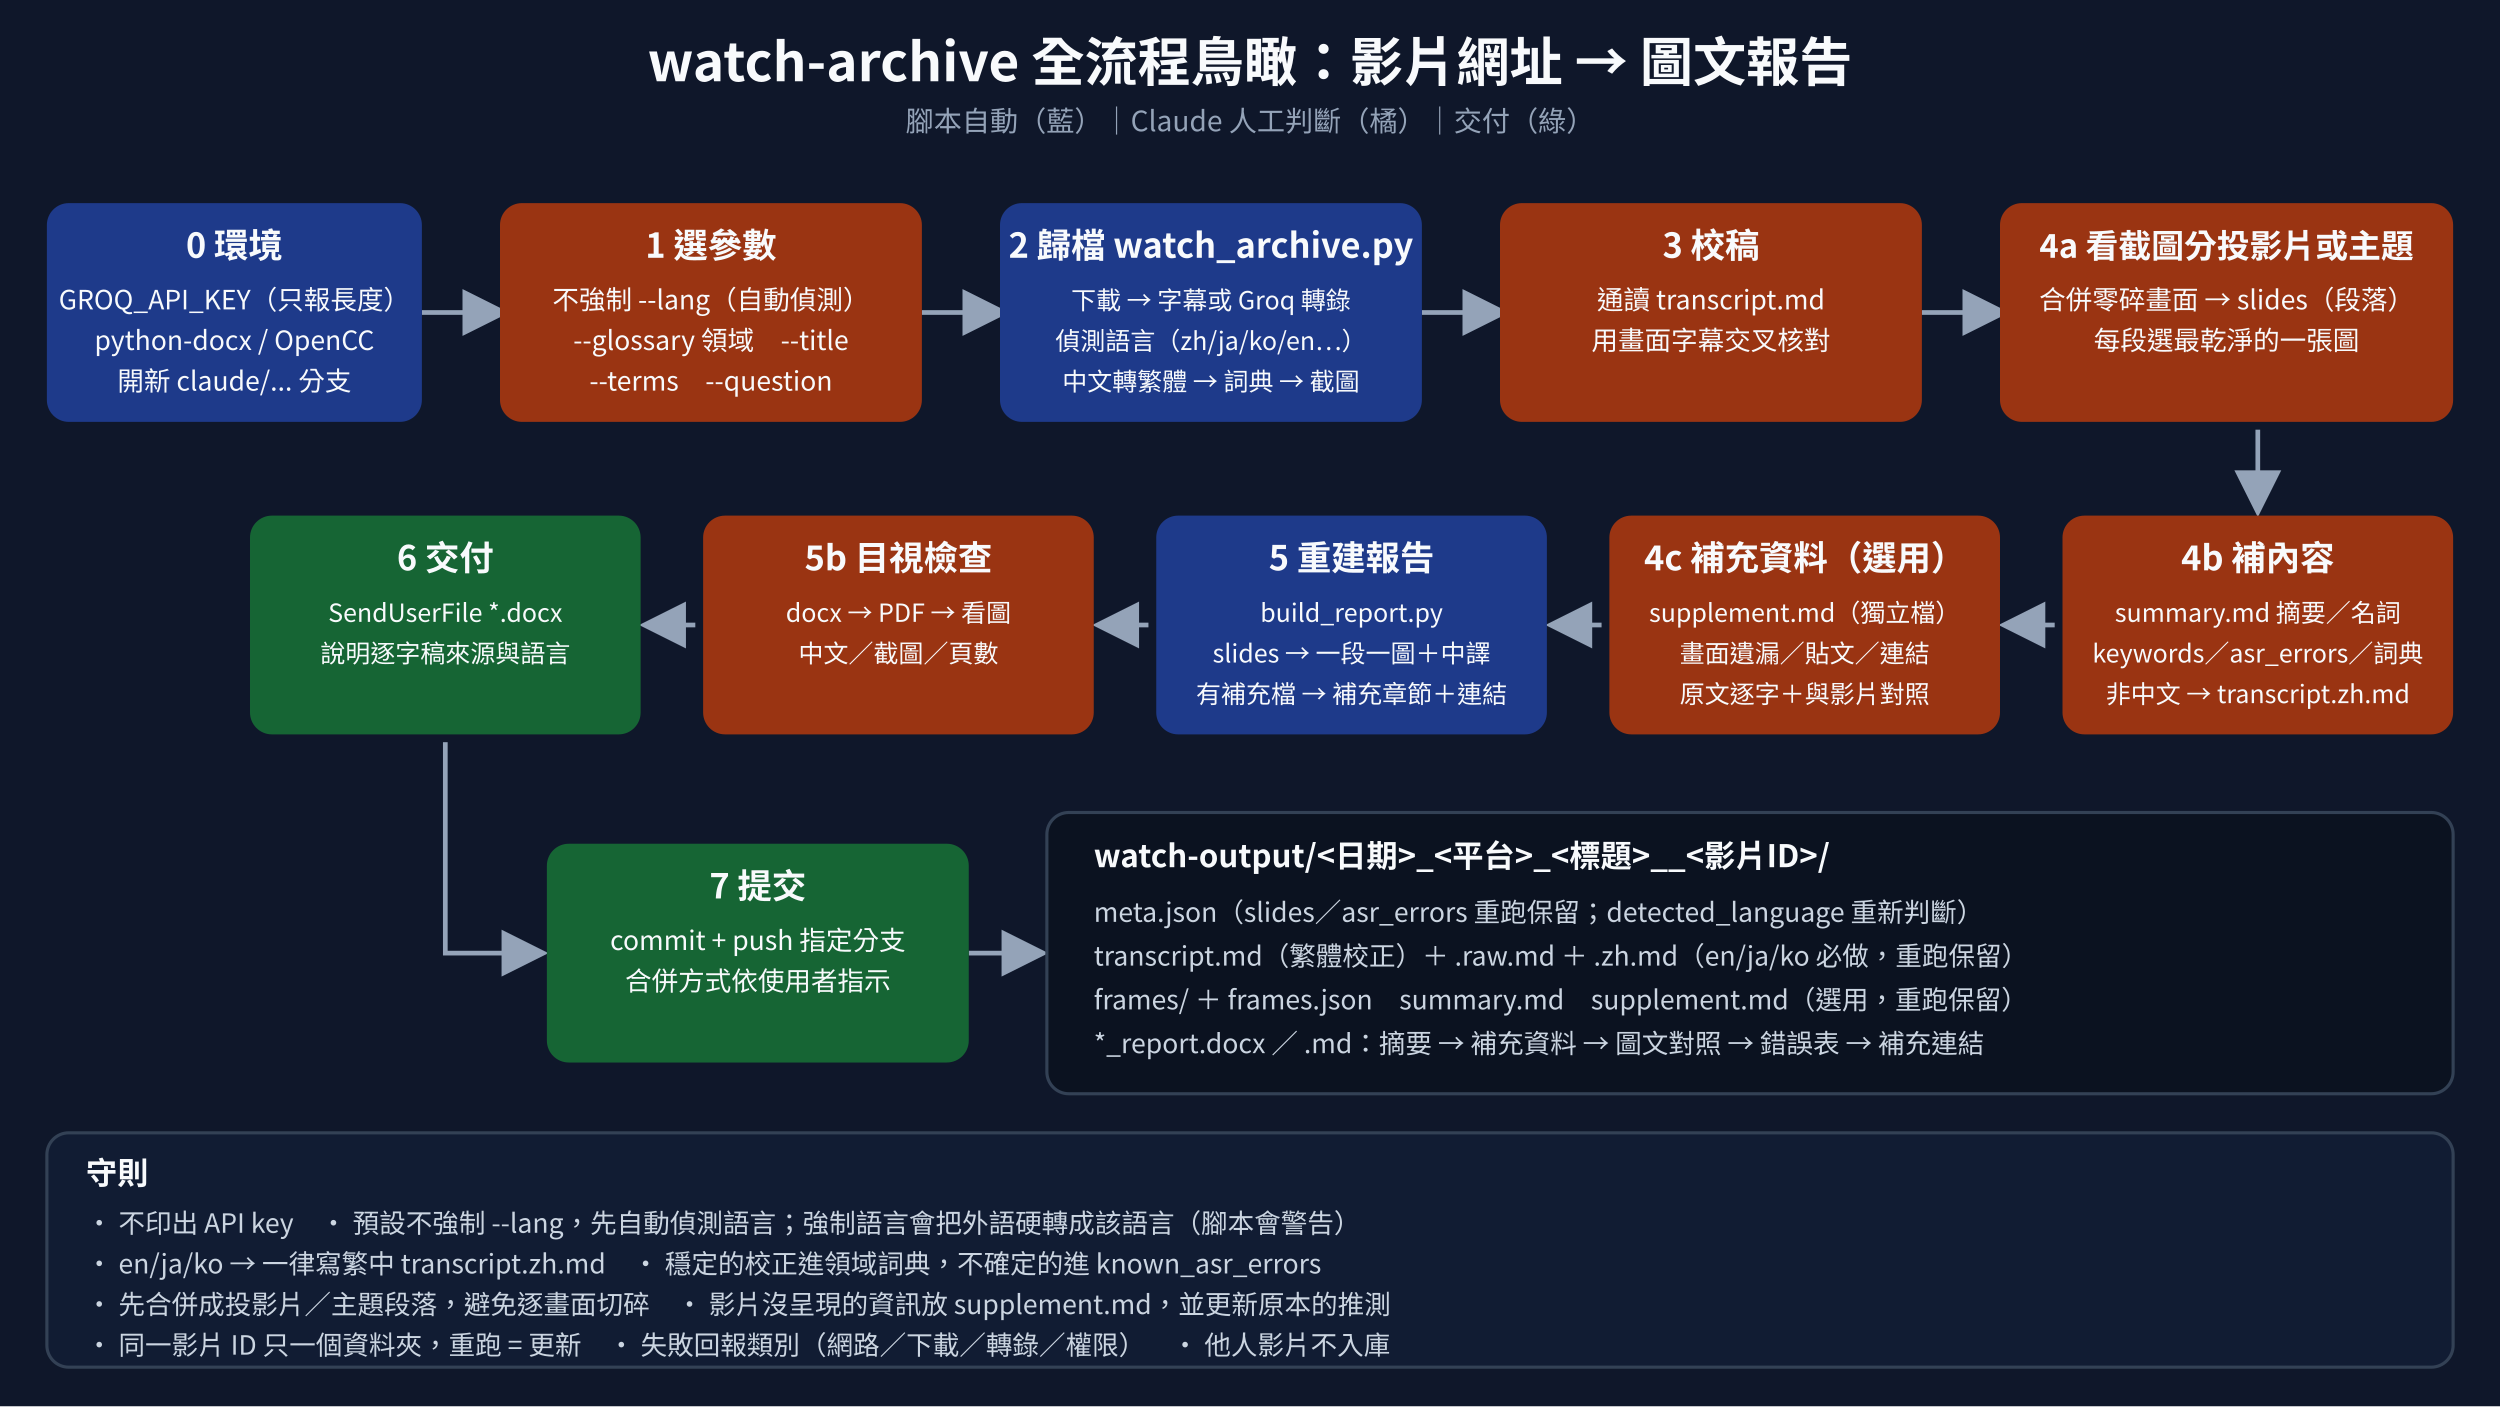
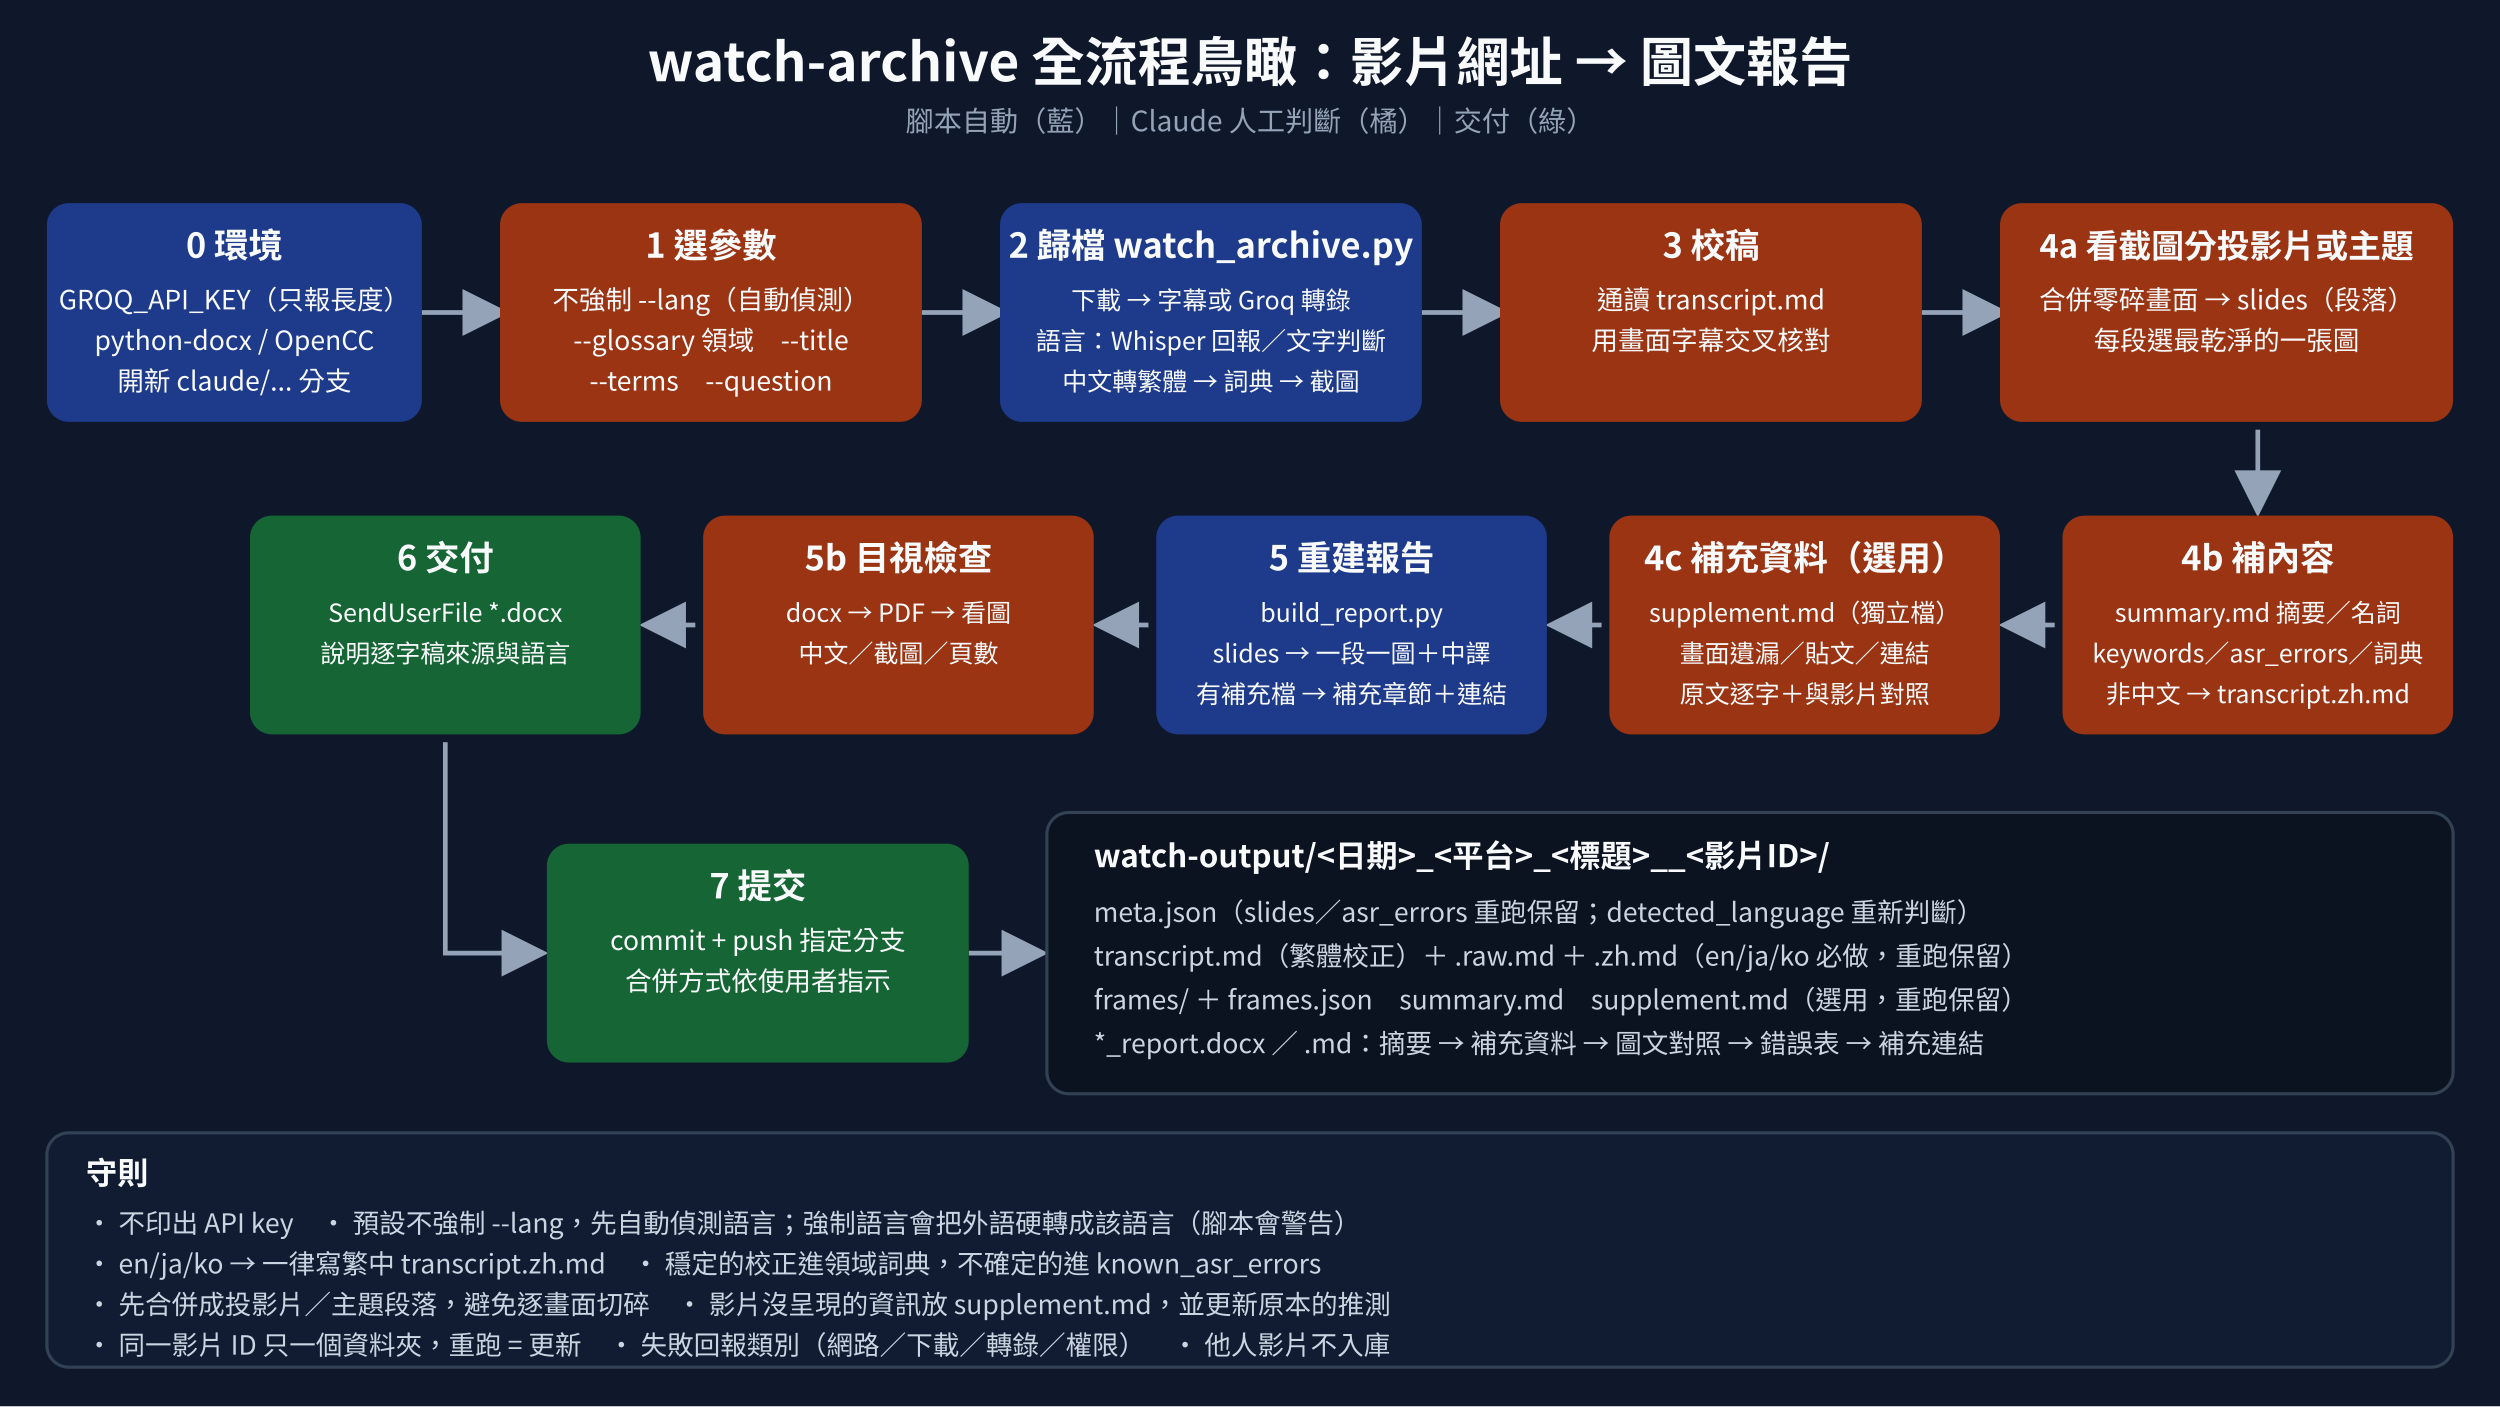
<svg xmlns="http://www.w3.org/2000/svg" viewBox="0 0 1600 900" width="1600" height="900" font-family="'WenQuanYi Zen Hei','Noto Sans CJK TC','Microsoft JhengHei',sans-serif">
  <rect width="1600" height="900" fill="#0f172a" />
  <text x="800" y="52" text-anchor="middle" font-size="34" font-weight="bold" fill="#f8fafc">watch-archive 全流程鳥瞰：影片網址 → 圖文報告</text>
  <text x="800" y="84" text-anchor="middle" font-size="18" fill="#94a3b8">腳本自動（藍）｜Claude 人工判斷（橘）｜交付（綠）</text>
  <defs>
    <marker id="a" markerWidth="10" markerHeight="10" refX="8" refY="5" orient="auto">
      <path d="M0,0 L10,5 L0,10 z" fill="#94a3b8" />
    </marker>
  </defs>
  <g stroke="#94a3b8" stroke-width="3" fill="none" marker-end="url(#a)">
    <path d="M270,200 H320" />
    <path d="M590,200 H640" />
    <path d="M910,200 H960" />
    <path d="M1230,200 H1280" />
    <path d="M1445,275 V325" />
    <path d="M1315,400 H1285" />
    <path d="M1025,400 H995" />
    <path d="M735,400 H705" />
    <path d="M445,400 H415" />
    <path d="M285,475 V610 H345" />
    <path d="M620,610 H665" />
  </g>
  <g font-size="20" fill="#f8fafc">
    <rect x="30" y="130" width="240" height="140" rx="14" fill="#1e3a8a" />
    <text x="150" y="165" text-anchor="middle" font-weight="bold" font-size="22">0 環境</text>
    <text x="150" y="198" text-anchor="middle" font-size="17">GROQ_API_KEY（只報長度）</text>
    <text x="150" y="224" text-anchor="middle" font-size="17">python-docx / OpenCC</text>
    <text x="150" y="250" text-anchor="middle" font-size="17">開新 claude/... 分支</text>
    <rect x="320" y="130" width="270" height="140" rx="14" fill="#9a3412" />
    <text x="455" y="165" text-anchor="middle" font-weight="bold" font-size="22">1 選參數</text>
    <text x="455" y="198" text-anchor="middle" font-size="17">不強制 --lang（自動偵測）</text>
    <text x="455" y="224" text-anchor="middle" font-size="17">--glossary 領域　--title</text>
    <text x="455" y="250" text-anchor="middle" font-size="17">--terms　--question</text>
    <rect x="640" y="130" width="270" height="140" rx="14" fill="#1e3a8a" />
    <text x="775" y="165" text-anchor="middle" font-weight="bold" font-size="22">2 歸檔 watch_archive.py</text>
    <text x="775" y="198" text-anchor="middle" font-size="16">下載 → 字幕或 Groq 轉錄</text>
-     <text x="775" y="224" text-anchor="middle" font-size="16">偵測語言（zh/ja/ko/en…）</text>
+     <text x="775" y="224" text-anchor="middle" font-size="16">語言：Whisper 回報／文字判斷</text>
    <text x="775" y="250" text-anchor="middle" font-size="16">中文轉繁體 → 詞典 → 截圖</text>
    <rect x="960" y="130" width="270" height="140" rx="14" fill="#9a3412" />
    <text x="1095" y="165" text-anchor="middle" font-weight="bold" font-size="22">3 校稿</text>
    <text x="1095" y="198" text-anchor="middle" font-size="17">通讀 transcript.md</text>
    <text x="1095" y="224" text-anchor="middle" font-size="17">用畫面字幕交叉核對</text>
    <rect x="1280" y="130" width="290" height="140" rx="14" fill="#9a3412" />
    <text x="1425" y="165" text-anchor="middle" font-weight="bold" font-size="21">4a 看截圖分投影片或主題</text>
    <text x="1425" y="198" text-anchor="middle" font-size="17">合併零碎畫面 → slides（段落）</text>
    <text x="1425" y="224" text-anchor="middle" font-size="17">每段選最乾淨的一張圖</text>
    <rect x="1320" y="330" width="250" height="140" rx="14" fill="#9a3412" />
    <text x="1445" y="365" text-anchor="middle" font-weight="bold" font-size="22">4b 補內容</text>
    <text x="1445" y="398" text-anchor="middle" font-size="16">summary.md 摘要／名詞</text>
    <text x="1445" y="424" text-anchor="middle" font-size="16">keywords／asr_errors／詞典</text>
    <text x="1445" y="450" text-anchor="middle" font-size="16">非中文 → transcript.zh.md</text>
    <rect x="1030" y="330" width="250" height="140" rx="14" fill="#9a3412" />
    <text x="1155" y="365" text-anchor="middle" font-weight="bold" font-size="22">4c 補充資料（選用）</text>
    <text x="1155" y="398" text-anchor="middle" font-size="16">supplement.md（獨立檔）</text>
    <text x="1155" y="424" text-anchor="middle" font-size="16">畫面遺漏／貼文／連結</text>
    <text x="1155" y="450" text-anchor="middle" font-size="16">原文逐字＋與影片對照</text>
    <rect x="740" y="330" width="250" height="140" rx="14" fill="#1e3a8a" />
    <text x="865" y="365" text-anchor="middle" font-weight="bold" font-size="22">5 重建報告</text>
    <text x="865" y="398" text-anchor="middle" font-size="16">build_report.py</text>
    <text x="865" y="424" text-anchor="middle" font-size="16">slides → 一段一圖＋中譯</text>
    <text x="865" y="450" text-anchor="middle" font-size="16">有補充檔 → 補充章節＋連結</text>
    <rect x="450" y="330" width="250" height="140" rx="14" fill="#9a3412" />
    <text x="575" y="365" text-anchor="middle" font-weight="bold" font-size="22">5b 目視檢查</text>
    <text x="575" y="398" text-anchor="middle" font-size="16">docx → PDF → 看圖</text>
    <text x="575" y="424" text-anchor="middle" font-size="16">中文／截圖／頁數</text>
    <rect x="160" y="330" width="250" height="140" rx="14" fill="#166534" />
    <text x="285" y="365" text-anchor="middle" font-weight="bold" font-size="22">6 交付</text>
    <text x="285" y="398" text-anchor="middle" font-size="16">SendUserFile *.docx</text>
    <text x="285" y="424" text-anchor="middle" font-size="16">說明逐字稿來源與語言</text>
    <rect x="350" y="540" width="270" height="140" rx="14" fill="#166534" />
    <text x="485" y="575" text-anchor="middle" font-weight="bold" font-size="22">7 提交</text>
    <text x="485" y="608" text-anchor="middle" font-size="17">commit + push 指定分支</text>
    <text x="485" y="634" text-anchor="middle" font-size="17">合併方式依使用者指示</text>
  </g>
  <rect x="670" y="520" width="900" height="180" rx="14" fill="#0b1220" stroke="#334155" stroke-width="2" />
  <text x="700" y="555" font-size="20" font-weight="bold" fill="#f8fafc">watch-output/&lt;日期&gt;_&lt;平台&gt;_&lt;標題&gt;__&lt;影片ID&gt;/</text>
  <g font-size="17" fill="#cbd5e1">
    <text x="700" y="590">meta.json（slides／asr_errors 重跑保留；detected_language 重新判斷）</text>
    <text x="700" y="618">transcript.md（繁體校正）＋ .raw.md ＋ .zh.md（en/ja/ko 必做，重跑保留）</text>
    <text x="700" y="646">frames/ ＋ frames.json　summary.md　supplement.md（選用，重跑保留）</text>
    <text x="700" y="674">*_report.docx ／ .md：摘要 → 補充資料 → 圖文對照 → 錯誤表 → 補充連結</text>
  </g>
  <rect x="30" y="725" width="1540" height="150" rx="14" fill="#111c33" stroke="#334155" stroke-width="2" />
  <text x="55" y="758" font-size="20" font-weight="bold" fill="#f8fafc">守則</text>
  <g font-size="17" fill="#cbd5e1">
    <text x="55" y="789">• 不印出 API key　• 預設不強制 --lang，先自動偵測語言；強制語言會把外語硬轉成該語言（腳本會警告）</text>
    <text x="55" y="815">• en/ja/ko → 一律寫繁中 transcript.zh.md　• 穩定的校正進領域詞典，不確定的進 known_asr_errors</text>
    <text x="55" y="841">• 先合併成投影片／主題段落，避免逐畫面切碎　• 影片沒呈現的資訊放 supplement.md，並更新原本的推測</text>
    <text x="55" y="867">• 同一影片 ID 只一個資料夾，重跑 = 更新　• 失敗回報類別（網路／下載／轉錄／權限）　• 他人影片不入庫</text>
  </g>
</svg>
